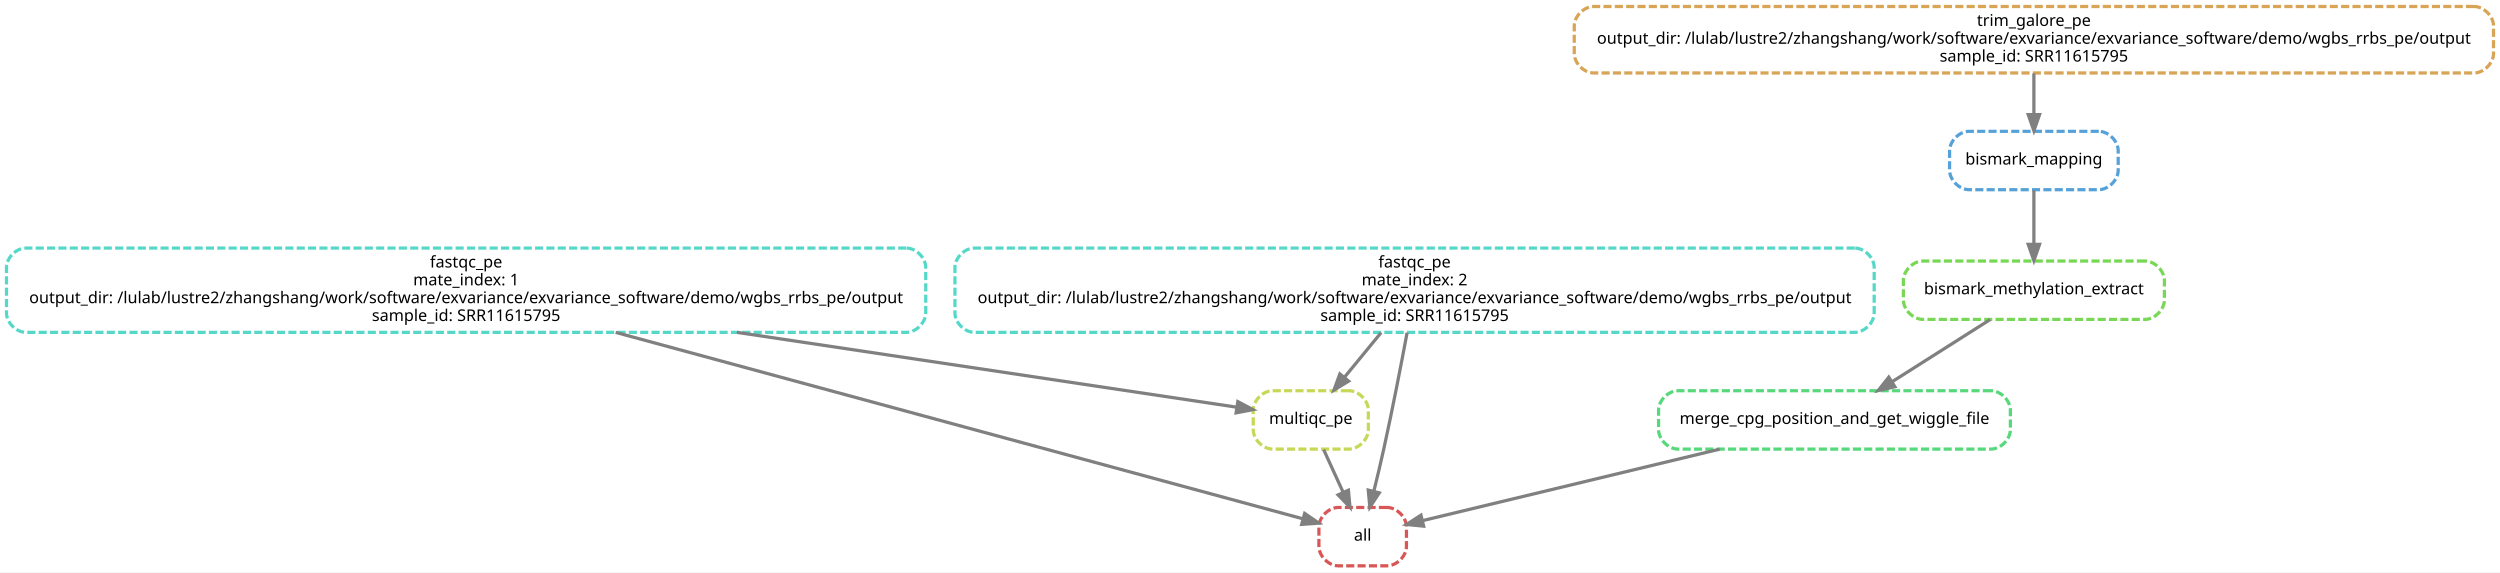
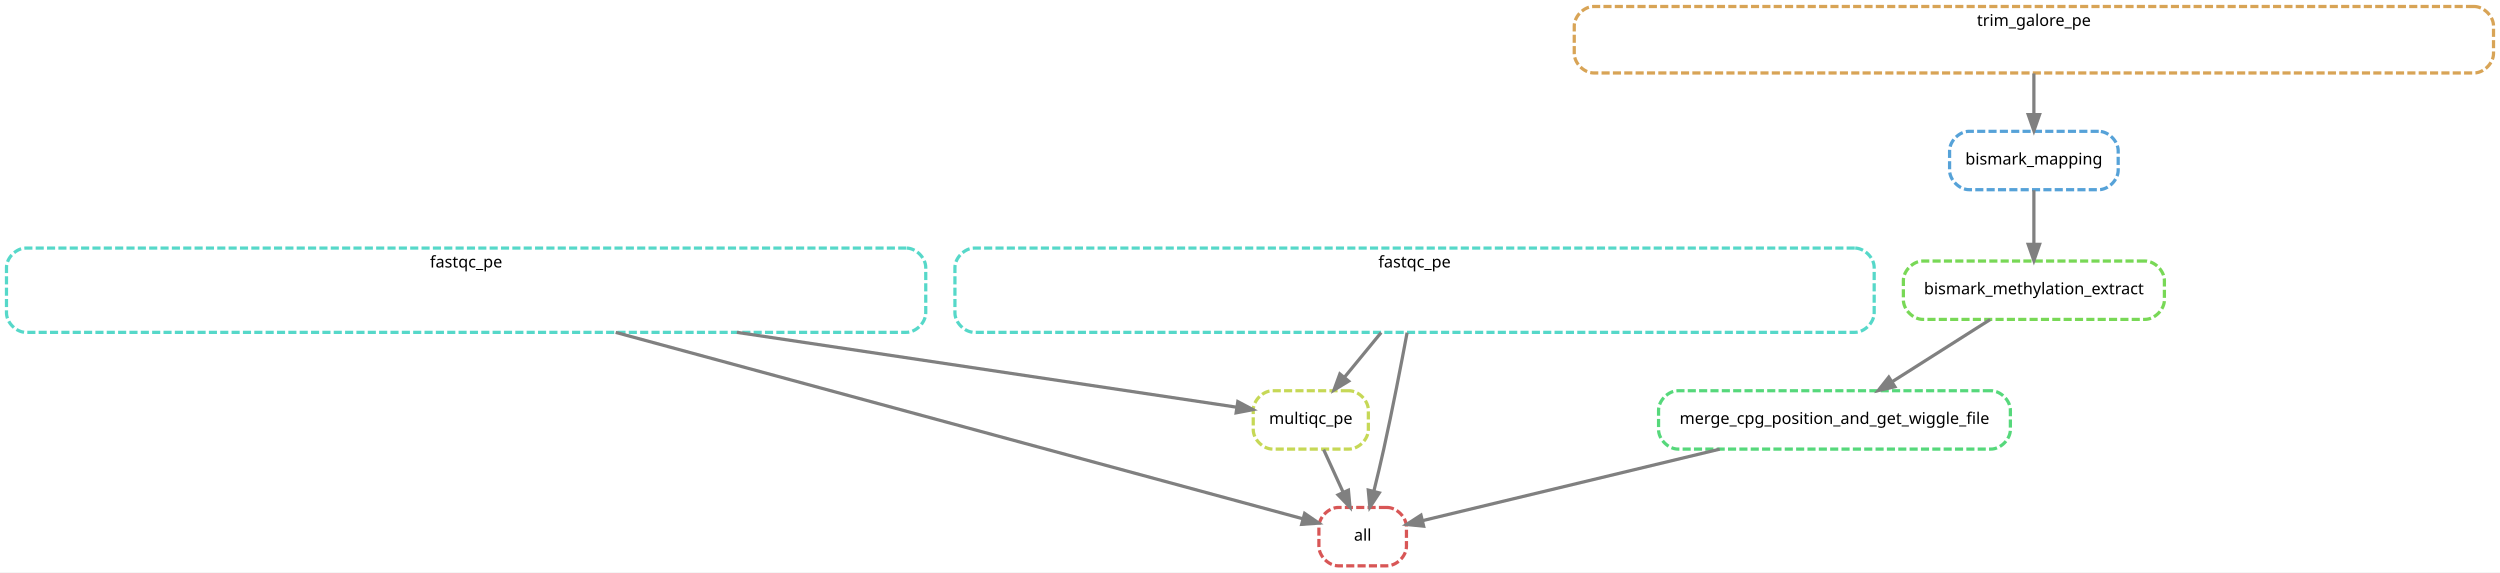
<svg xmlns="http://www.w3.org/2000/svg" width="1542pt" height="353pt" viewBox="0.00 0.00 1542.00 353.00">
  <g id="graph0" class="graph" transform="scale(1 1) rotate(0) translate(4 349)">
    <polygon fill="white" stroke="none" points="-4,4 -4,-349 1538,-349 1538,4 -4,4" />
    <g id="node1" class="node">
      <path fill="none" stroke="#d85656" stroke-width="2" stroke-dasharray="5,2" d="M851.5,-36C851.5,-36 821.5,-36 821.5,-36 815.5,-36 809.5,-30 809.5,-24 809.5,-24 809.5,-12 809.5,-12 809.5,-6 815.5,-0 821.5,-0 821.5,-0 851.5,-0 851.5,-0 857.5,-0 863.5,-6 863.5,-12 863.5,-12 863.5,-24 863.5,-24 863.5,-30 857.5,-36 851.5,-36" />
      <text text-anchor="middle" x="836.5" y="-15.5" font-family="sans" font-size="10.00">all</text>
    </g>
    <g id="node2" class="node">
      <path fill="none" stroke="#56d8c9" stroke-width="2" stroke-dasharray="5,2" d="M555,-196C555,-196 12,-196 12,-196 6,-196 0,-190 0,-184 0,-184 0,-156 0,-156 0,-150 6,-144 12,-144 12,-144 555,-144 555,-144 561,-144 567,-150 567,-156 567,-156 567,-184 567,-184 567,-190 561,-196 555,-196" />
      <text text-anchor="middle" x="283.5" y="-184" font-family="sans" font-size="10.00">fastqc_pe</text>
-       <text text-anchor="middle" x="283.5" y="-173" font-family="sans" font-size="10.00">mate_index: 1</text>
-       <text text-anchor="middle" x="283.5" y="-162" font-family="sans" font-size="10.00">output_dir: /lulab/lustre2/zhangshang/work/software/exvariance/exvariance_software/demo/wgbs_rrbs_pe/output</text>
-       <text text-anchor="middle" x="283.5" y="-151" font-family="sans" font-size="10.00">sample_id: SRR11615795</text>
    </g>
    <g id="edge1" class="edge">
      <path fill="none" stroke="grey" stroke-width="2" d="M375.748,-143.978C499.625,-110.377 714.053,-52.214 799.655,-28.994" />
      <polygon fill="grey" stroke="grey" stroke-width="2" points="800.706,-32.336 809.441,-26.34 798.873,-25.58 800.706,-32.336" />
    </g>
    <g id="node4" class="node">
      <path fill="none" stroke="#c6d856" stroke-width="2" stroke-dasharray="5,2" d="M828,-108C828,-108 781,-108 781,-108 775,-108 769,-102 769,-96 769,-96 769,-84 769,-84 769,-78 775,-72 781,-72 781,-72 828,-72 828,-72 834,-72 840,-78 840,-84 840,-84 840,-96 840,-96 840,-102 834,-108 828,-108" />
      <text text-anchor="middle" x="804.5" y="-87.5" font-family="sans" font-size="10.00">multiqc_pe</text>
    </g>
    <g id="edge5" class="edge">
      <path fill="none" stroke="grey" stroke-width="2" d="M450.497,-143.998C558.219,-127.871 690.535,-108.062 758.849,-97.835" />
      <polygon fill="grey" stroke="grey" stroke-width="2" points="759.48,-101.279 768.852,-96.337 758.444,-94.356 759.48,-101.279" />
    </g>
    <g id="node3" class="node">
      <path fill="none" stroke="#56d8c9" stroke-width="2" stroke-dasharray="5,2" d="M1140,-196C1140,-196 597,-196 597,-196 591,-196 585,-190 585,-184 585,-184 585,-156 585,-156 585,-150 591,-144 597,-144 597,-144 1140,-144 1140,-144 1146,-144 1152,-150 1152,-156 1152,-156 1152,-184 1152,-184 1152,-190 1146,-196 1140,-196" />
      <text text-anchor="middle" x="868.5" y="-184" font-family="sans" font-size="10.00">fastqc_pe</text>
-       <text text-anchor="middle" x="868.5" y="-173" font-family="sans" font-size="10.00">mate_index: 2</text>
-       <text text-anchor="middle" x="868.5" y="-162" font-family="sans" font-size="10.00">output_dir: /lulab/lustre2/zhangshang/work/software/exvariance/exvariance_software/demo/wgbs_rrbs_pe/output</text>
-       <text text-anchor="middle" x="868.5" y="-151" font-family="sans" font-size="10.00">sample_id: SRR11615795</text>
    </g>
    <g id="edge2" class="edge">
      <path fill="none" stroke="grey" stroke-width="2" d="M863.903,-143.81C860.241,-124.191 854.857,-96.299 849.5,-72 847.636,-63.543 845.445,-54.368 843.399,-46.067" />
      <polygon fill="grey" stroke="grey" stroke-width="2" points="846.739,-44.992 840.921,-36.138 839.947,-46.688 846.739,-44.992" />
    </g>
    <g id="edge6" class="edge">
      <path fill="none" stroke="grey" stroke-width="2" d="M847.898,-143.891C840.624,-135.026 832.446,-125.059 825.166,-116.187" />
      <polygon fill="grey" stroke="grey" stroke-width="2" points="827.835,-113.921 818.786,-108.411 822.423,-118.362 827.835,-113.921" />
    </g>
    <g id="edge3" class="edge">
      <path fill="none" stroke="grey" stroke-width="2" d="M812.41,-71.697C816.053,-63.728 820.454,-54.099 824.494,-45.264" />
      <polygon fill="grey" stroke="grey" stroke-width="2" points="827.706,-46.654 828.681,-36.104 821.34,-43.744 827.706,-46.654" />
    </g>
    <g id="node5" class="node">
      <path fill="none" stroke="#56d87b" stroke-width="2" stroke-dasharray="5,2" d="M1224,-108C1224,-108 1031,-108 1031,-108 1025,-108 1019,-102 1019,-96 1019,-96 1019,-84 1019,-84 1019,-78 1025,-72 1031,-72 1031,-72 1224,-72 1224,-72 1230,-72 1236,-78 1236,-84 1236,-84 1236,-96 1236,-96 1236,-102 1230,-108 1224,-108" />
      <text text-anchor="middle" x="1127.5" y="-87.5" font-family="sans" font-size="10.00">merge_cpg_position_and_get_wiggle_file</text>
    </g>
    <g id="edge4" class="edge">
      <path fill="none" stroke="grey" stroke-width="2" d="M1056.69,-71.966C998.815,-58.045 919.318,-38.922 873.375,-27.87" />
      <polygon fill="grey" stroke="grey" stroke-width="2" points="874.092,-24.443 863.551,-25.507 872.455,-31.249 874.092,-24.443" />
    </g>
    <g id="node6" class="node">
      <path fill="none" stroke="#78d856" stroke-width="2" stroke-dasharray="5,2" d="M1319,-188C1319,-188 1182,-188 1182,-188 1176,-188 1170,-182 1170,-176 1170,-176 1170,-164 1170,-164 1170,-158 1176,-152 1182,-152 1182,-152 1319,-152 1319,-152 1325,-152 1331,-158 1331,-164 1331,-164 1331,-176 1331,-176 1331,-182 1325,-188 1319,-188" />
      <text text-anchor="middle" x="1250.5" y="-167.5" font-family="sans" font-size="10.00">bismark_methylation_extract</text>
    </g>
    <g id="edge7" class="edge">
      <path fill="none" stroke="grey" stroke-width="2" d="M1223.51,-151.883C1205.72,-140.605 1182.25,-125.717 1162.96,-113.487" />
      <polygon fill="grey" stroke="grey" stroke-width="2" points="1164.75,-110.477 1154.43,-108.078 1161,-116.389 1164.75,-110.477" />
    </g>
    <g id="node7" class="node">
      <path fill="none" stroke="#56a2d8" stroke-width="2" stroke-dasharray="5,2" d="M1290.5,-268C1290.5,-268 1210.5,-268 1210.5,-268 1204.5,-268 1198.5,-262 1198.5,-256 1198.5,-256 1198.5,-244 1198.5,-244 1198.5,-238 1204.5,-232 1210.5,-232 1210.5,-232 1290.5,-232 1290.5,-232 1296.5,-232 1302.5,-238 1302.5,-244 1302.5,-244 1302.5,-256 1302.5,-256 1302.5,-262 1296.5,-268 1290.5,-268" />
      <text text-anchor="middle" x="1250.5" y="-247.5" font-family="sans" font-size="10.00">bismark_mapping</text>
    </g>
    <g id="edge8" class="edge">
      <path fill="none" stroke="grey" stroke-width="2" d="M1250.5,-231.689C1250.5,-221.894 1250.5,-209.422 1250.5,-198.335" />
      <polygon fill="grey" stroke="grey" stroke-width="2" points="1254,-198.262 1250.5,-188.262 1247,-198.262 1254,-198.262" />
    </g>
    <g id="node8" class="node">
      <path fill="none" stroke="#d8a456" stroke-width="2" stroke-dasharray="5,2" d="M1522,-345C1522,-345 979,-345 979,-345 973,-345 967,-339 967,-333 967,-333 967,-316 967,-316 967,-310 973,-304 979,-304 979,-304 1522,-304 1522,-304 1528,-304 1534,-310 1534,-316 1534,-316 1534,-333 1534,-333 1534,-339 1528,-345 1522,-345" />
      <text text-anchor="middle" x="1250.5" y="-333" font-family="sans" font-size="10.00">trim_galore_pe</text>
-       <text text-anchor="middle" x="1250.5" y="-322" font-family="sans" font-size="10.00">output_dir: /lulab/lustre2/zhangshang/work/software/exvariance/exvariance_software/demo/wgbs_rrbs_pe/output</text>
-       <text text-anchor="middle" x="1250.5" y="-311" font-family="sans" font-size="10.00">sample_id: SRR11615795</text>
    </g>
    <g id="edge9" class="edge">
      <path fill="none" stroke="grey" stroke-width="2" d="M1250.5,-303.689C1250.5,-295.907 1250.5,-286.842 1250.5,-278.447" />
      <polygon fill="grey" stroke="grey" stroke-width="2" points="1254,-278.319 1250.5,-268.319 1247,-278.32 1254,-278.319" />
    </g>
  </g>
</svg>
